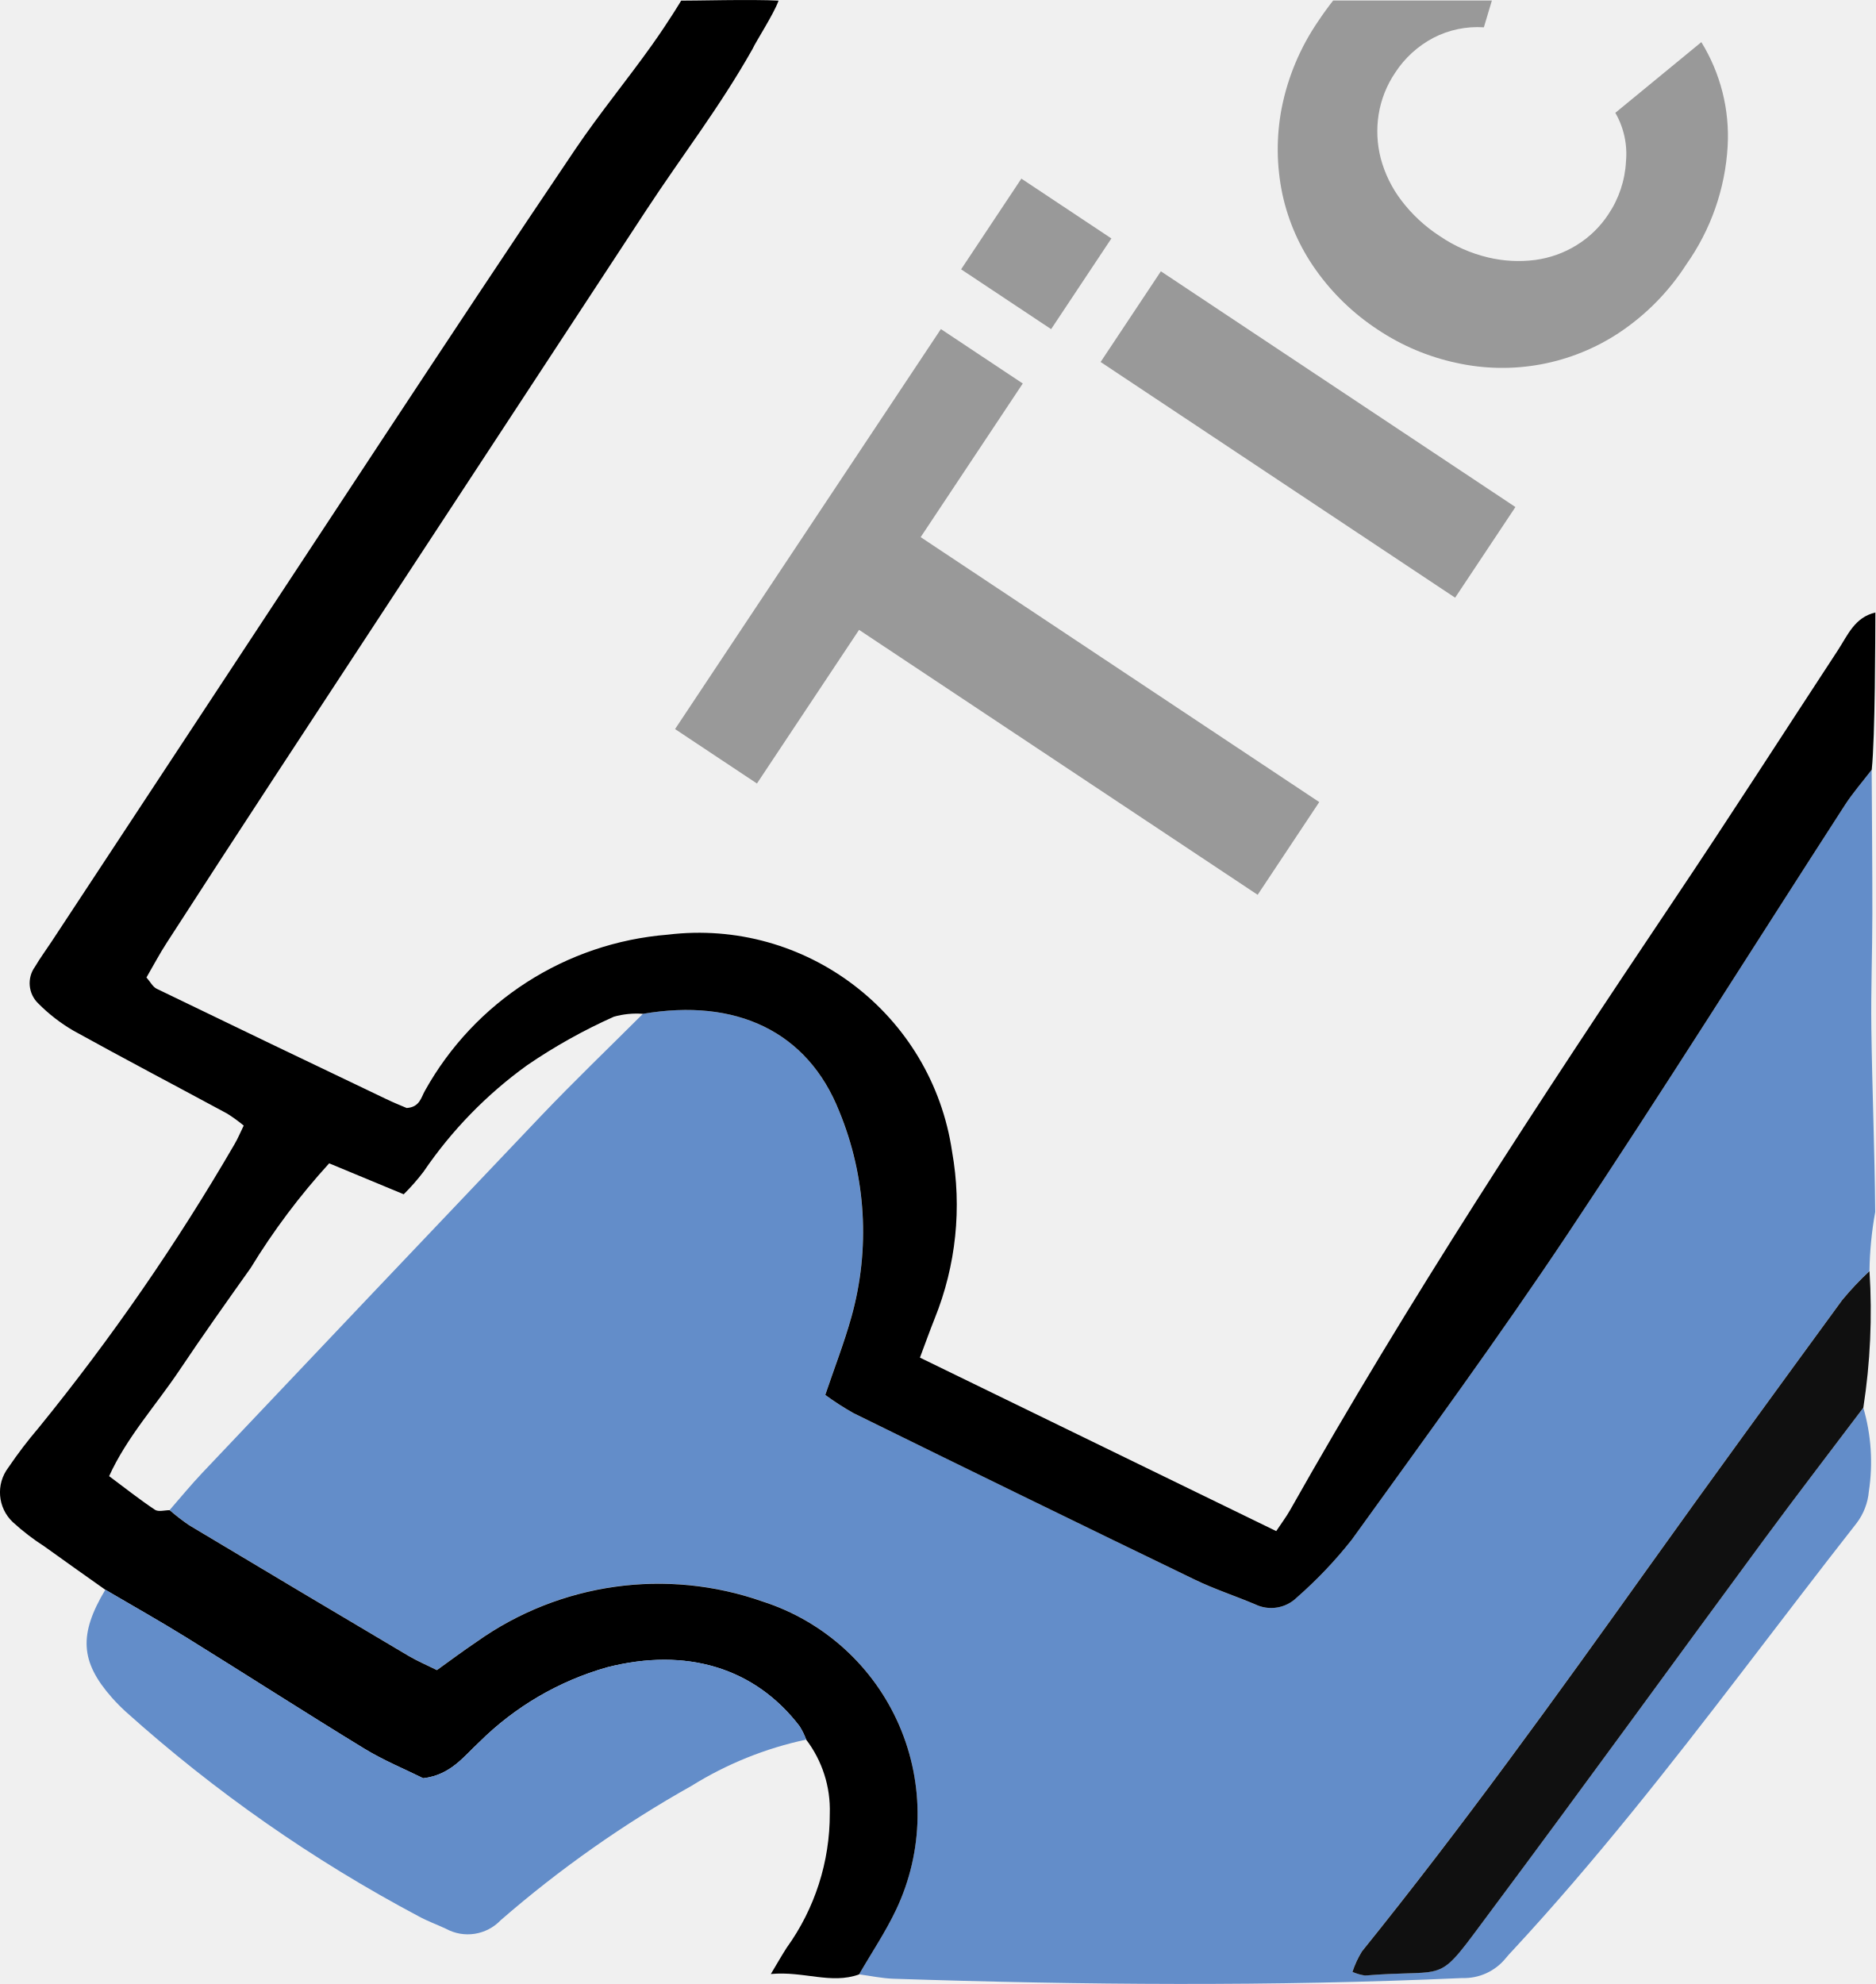
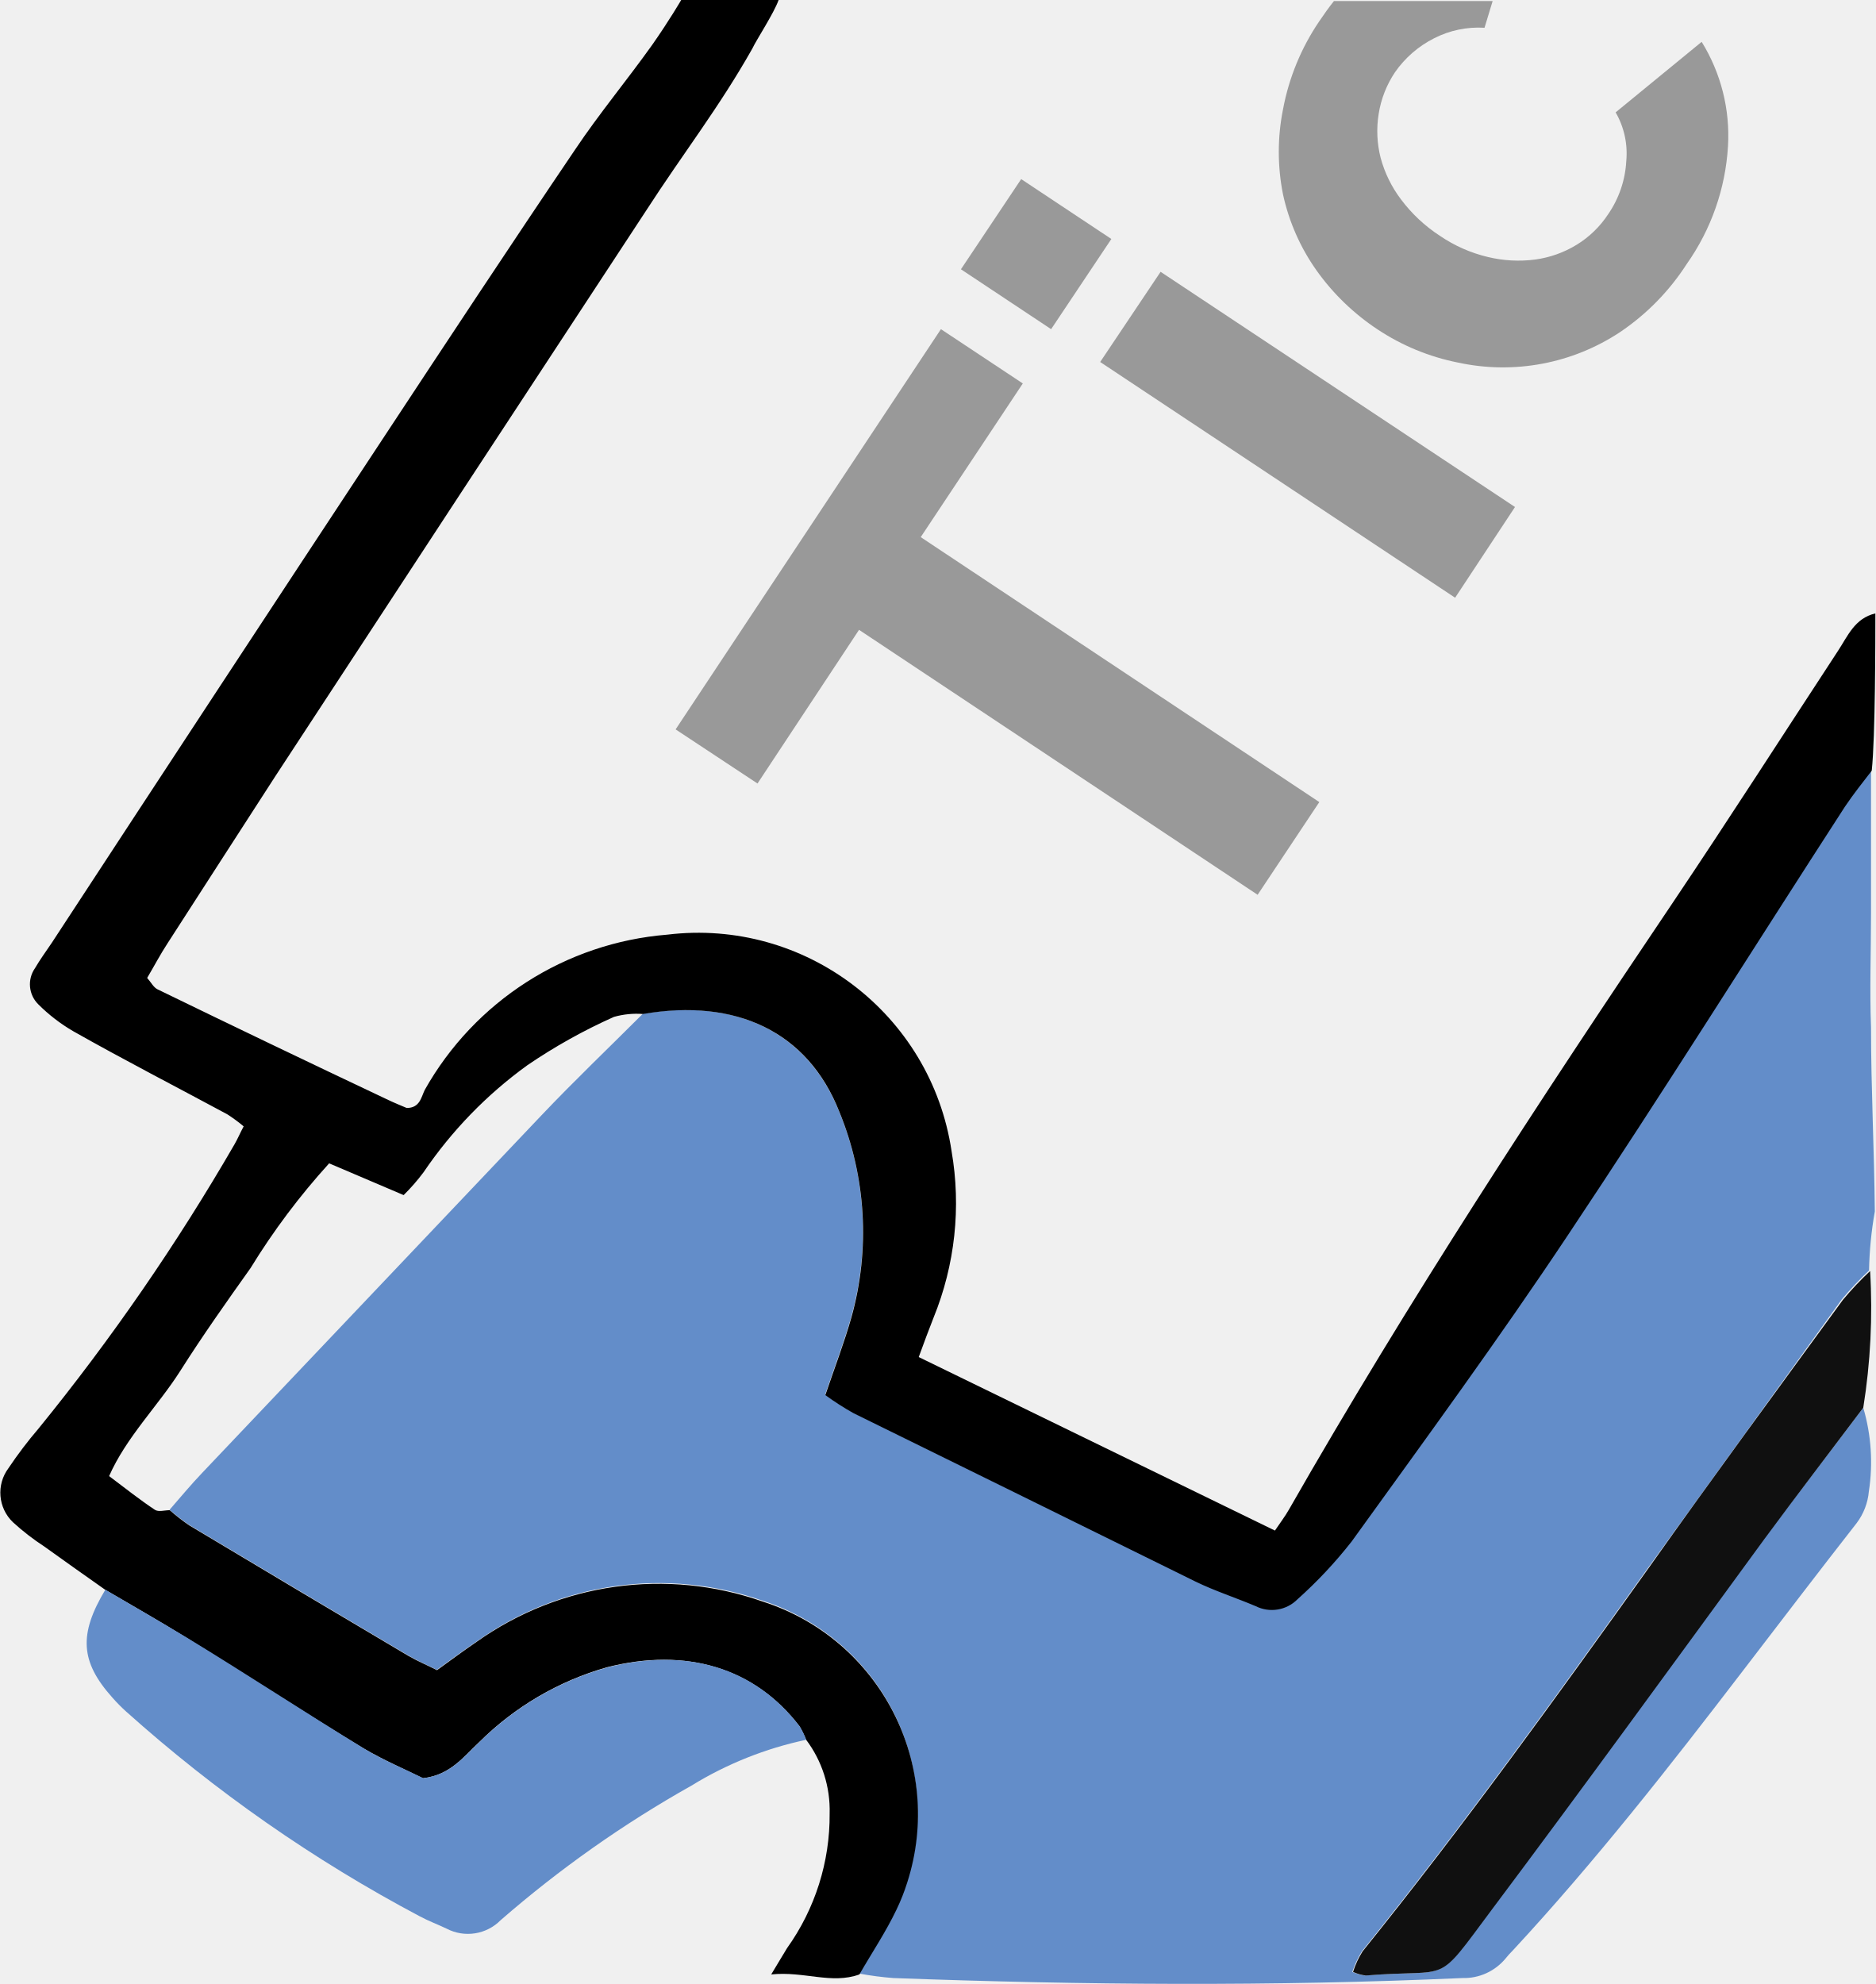
- <svg xmlns="http://www.w3.org/2000/svg" width="103.979" height="110" viewBox="0 0 103.979 110">
-   <g id="Group_285" data-name="Group 285" transform="translate(-900.252 -845.654)">
-     <path id="Path_903" data-name="Path 903" d="M1010.435,954.875a10.79,10.79,0,0,1,.307,4.642,3.4,3.4,0,0,1-.678,1.757c-2.085,2.659-4.131,5.349-6.376,8.276-3.931,5.126-8.1,10.462-12.711,15.434-.125.135-.255.268-.369.413a2.978,2.978,0,0,1-2.406,1.1c-10.516.472-21.031.386-31.547.038-.637-.021-1.271-.16-1.905-.245.692-1.2,1.471-2.353,2.061-3.6a12.381,12.381,0,0,0-7.395-17.073,17.4,17.4,0,0,0-15.851,2.22c-.759.509-1.489,1.06-2.219,1.581-.609-.3-1.12-.519-1.593-.8q-6.077-3.6-12.138-7.229a11.293,11.293,0,0,1-1.088-.839c.6-.69,1.185-1.4,1.815-2.067q9.384-9.912,18.79-19.8c1.835-1.924,3.756-3.767,5.637-5.646,5.163-.886,9.125.977,10.879,5.4a17.537,17.537,0,0,1,.677,11.41c-.4,1.414-.93,2.788-1.448,4.319a15.468,15.468,0,0,0,1.565,1.009q9.455,4.64,18.932,9.237c1.078.521,2.226.9,3.332,1.362a2.035,2.035,0,0,0,2.321-.381,24.108,24.108,0,0,0,3.04-3.2c4.053-5.621,8.148-11.219,11.991-16.983,5.228-7.842,10.235-15.83,15.35-23.747.444-.687.991-1.308,1.49-1.961.014,2.661.04,5.321.038,7.982,0,2.113-.084,4.228-.056,6.341.045,3.4.186,6.8.214,10.2a19.883,19.883,0,0,0-.318,3.273,17.021,17.021,0,0,0-1.509,1.6c-3.594,4.923-7.19,9.847-10.732,14.807-5.152,7.214-10.336,14.406-15.9,21.311a5.211,5.211,0,0,0-.528,1.138,2.687,2.687,0,0,0,.7.2c4.9-.4,3.8.672,7.035-3.657,5.081-6.809,10.061-13.694,15.1-20.535C1006.749,959.716,1008.6,957.3,1010.435,954.875Z" transform="translate(-6.87 -31.173)" fill="#638dc9" />
-     <path id="Path_904" data-name="Path 904" d="M909.658,929.384a11.313,11.313,0,0,0,1.088.839q6.06,3.629,12.138,7.229c.473.28.984.5,1.593.8.729-.521,1.46-1.072,2.219-1.581a17.4,17.4,0,0,1,15.851-2.22,12.381,12.381,0,0,1,7.395,17.073c-.589,1.245-1.368,2.4-2.061,3.6-1.552.559-3.066-.194-4.889-.024.374-.623.614-1.047.877-1.455a12.656,12.656,0,0,0,2.391-7.444,6.427,6.427,0,0,0-1.308-4.094,4.157,4.157,0,0,0-.364-.74c-2.483-3.247-6.277-4.391-10.672-3.271a16.429,16.429,0,0,0-7.086,4.143c-.863.8-1.594,1.831-3.114,2.009-.99-.492-2.184-.981-3.272-1.645-3.3-2.016-6.558-4.113-9.848-6.152-1.482-.918-3-1.773-4.506-2.656-1.125-.8-2.255-1.59-3.374-2.4a13.08,13.08,0,0,1-1.749-1.344,2.271,2.271,0,0,1-.25-3.034,24.856,24.856,0,0,1,1.677-2.2A122.167,122.167,0,0,0,913.251,909.1c.185-.31.322-.648.514-1.04a8.632,8.632,0,0,0-.915-.663c-2.842-1.536-5.7-3.034-8.529-4.6a9.436,9.436,0,0,1-1.946-1.507,1.556,1.556,0,0,1-.182-2.038c.28-.477.611-.924.916-1.387q9.143-13.887,18.288-27.773c3.562-5.4,7.125-10.793,10.745-16.151,1.342-1.988,2.876-3.846,4.265-5.8.969-1.365,1.613-2.451,1.613-2.451.536.01,3.985-.083,5.4,0-.263.741-1.237,2.229-1.455,2.7-1.846,3.262-3.826,5.785-5.907,8.955q-10.263,15.639-20.517,31.284-3.037,4.636-6.042,9.292c-.4.615-.741,1.265-1.127,1.928.217.246.351.52.568.625q6.35,3.075,12.719,6.112c.411.2.834.369,1.142.5.729-.049.8-.591,1.013-.959a16.953,16.953,0,0,1,13.463-8.652A14.2,14.2,0,0,1,953.04,909.5a16.823,16.823,0,0,1-.96,9.246c-.27.677-.515,1.363-.822,2.179l19.755,9.619c.281-.424.555-.785.775-1.175,6.542-11.595,13.834-22.716,21.246-33.764,3.088-4.6,6.083-9.266,9.121-13.9.543-.829.928-1.824,2.077-2.091-.007,1.389-.007,6.853-.2,8.715-.5.652-1.045,1.274-1.49,1.961-5.115,7.917-10.123,15.905-15.35,23.747-3.842,5.764-7.938,11.362-11.991,16.983a24.105,24.105,0,0,1-3.04,3.2,2.035,2.035,0,0,1-2.321.381c-1.106-.466-2.254-.841-3.332-1.362q-9.48-4.588-18.932-9.237a15.468,15.468,0,0,1-1.565-1.009c.518-1.53,1.052-2.905,1.448-4.319a17.537,17.537,0,0,0-.677-11.41c-1.754-4.423-5.716-6.286-10.878-5.4a4.656,4.656,0,0,0-1.616.16,30.715,30.715,0,0,0-4.8,2.684,23.682,23.682,0,0,0-5.752,5.909,11.87,11.87,0,0,1-1.1,1.252l-4.133-1.716a37.926,37.926,0,0,0-4.356,5.807c-1.333,1.876-2.665,3.753-3.945,5.665-1.307,1.951-2.919,3.713-3.9,5.872.929.692,1.713,1.312,2.541,1.864C909.041,929.49,909.385,929.383,909.658,929.384Z" />
-     <path id="Path_905" data-name="Path 905" d="M909.6,998.171c1.5.884,3.024,1.738,4.506,2.656,3.29,2.039,6.545,4.135,9.848,6.152,1.088.664,2.282,1.153,3.272,1.645,1.52-.179,2.251-1.211,3.114-2.009a16.428,16.428,0,0,1,7.085-4.143c4.4-1.12,8.189.024,10.672,3.271a4.157,4.157,0,0,1,.364.74,19.859,19.859,0,0,0-6.359,2.564,63.492,63.492,0,0,0-10.586,7.454,2.521,2.521,0,0,1-3.034.469c-.5-.235-1.024-.421-1.505-.686a81.377,81.377,0,0,1-16.243-11.346,10.7,10.7,0,0,1-.775-.786C908.207,1002.164,908.118,1000.647,909.6,998.171Z" transform="translate(-3.507 -64.38)" fill="#638dc9" />
-     <path id="Path_906" data-name="Path 906" d="M1058.336,975.18c-1.832,2.429-3.686,4.84-5.491,7.289-5.04,6.84-10.02,13.725-15.1,20.535-3.231,4.33-2.133,3.258-7.035,3.657a2.684,2.684,0,0,1-.7-.2,5.206,5.206,0,0,1,.528-1.138c5.567-6.905,10.75-14.1,15.9-21.311,3.542-4.961,7.137-9.884,10.732-14.807a17.037,17.037,0,0,1,1.509-1.6A34.951,34.951,0,0,1,1058.336,975.18Z" transform="translate(-54.771 -51.477)" fill="#101010" />
-     <path id="Path_907" data-name="Path 907" d="M1030.159,857.786q.028.442.057.885l-.821-.171Z" transform="translate(-54.512 -5.121)" fill="#fff" />
-     <path id="Path_908" data-name="Path 908" d="M984.3,880.244l-5.661,8.518,22.1,14.689-3.416,5.141-22.1-14.689-5.662,8.518-4.54-3.017,14.739-22.178Z" transform="translate(-27.34 -13.327)" fill="#999" />
-     <path id="Path_909" data-name="Path 909" d="M997.456,871.137l-4.991-3.317,3.342-5.028,4.991,3.317Zm22.4,14.889L1000.2,872.958l3.342-5.028L1023.2,881Z" transform="translate(-38.924 -7.234)" fill="#999" />
-     <path id="Path_910" data-name="Path 910" d="M1028.387,863.949a12.844,12.844,0,0,1-3.428-3.306,11.406,11.406,0,0,1-1.856-4.209,12.074,12.074,0,0,1-.044-4.736,12.966,12.966,0,0,1,2.042-4.864q.4-.6.818-1.128l8.8,0-.444,1.485a5.317,5.317,0,0,0-2.792.579,5.675,5.675,0,0,0-2.128,1.94,5.755,5.755,0,0,0-.915,2.313,5.984,5.984,0,0,0,.116,2.43,6.684,6.684,0,0,0,1.134,2.323,8.422,8.422,0,0,0,2.14,1.99,8.049,8.049,0,0,0,2.676,1.183,7.255,7.255,0,0,0,2.613.14,5.818,5.818,0,0,0,2.3-.822,5.641,5.641,0,0,0,1.753-1.7,5.785,5.785,0,0,0,.983-2.944,4.558,4.558,0,0,0-.591-2.692l4.769-3.919a9.929,9.929,0,0,1,1.458,5.784,12.6,12.6,0,0,1-2.29,6.539,12.963,12.963,0,0,1-3.694,3.767,11.741,11.741,0,0,1-9.051,1.694A12.611,12.611,0,0,1,1028.387,863.949Z" transform="translate(-51.749 -0.022)" fill="#999" />
+ <svg xmlns="http://www.w3.org/2000/svg" id="Layer_1" data-name="Layer 1" viewBox="0 0 103.98 110">
+   <defs>
+     <style>.cls-1{fill:#638dc9;}.cls-2{fill:#101010;}.cls-3{fill:#fff;}.cls-4{fill:#999;}</style>
+   </defs>
+   <g id="Group_285" data-name="Group 285">
+     <path id="Path_903" data-name="Path 903" class="cls-1" d="M103.31,78.05a10.7,10.7,0,0,1,.31,4.64,3.41,3.41,0,0,1-.68,1.76c-2.08,2.66-4.13,5.35-6.37,8.27-3.93,5.13-8.1,10.47-12.71,15.44a4.72,4.72,0,0,0-.37.41,3,3,0,0,1-2.41,1.1c-10.52.47-21,.39-31.55,0a17.65,17.65,0,0,1-1.9-.25c.69-1.2,1.47-2.35,2.06-3.6a12.37,12.37,0,0,0-5.91-16.48,11.26,11.26,0,0,0-1.49-.59A17.39,17.39,0,0,0,26.44,91c-.76.51-1.49,1.06-2.22,1.58-.61-.3-1.12-.52-1.59-.8q-6.07-3.6-12.14-7.23a12.64,12.64,0,0,1-1.09-.84c.6-.69,1.19-1.4,1.82-2.06Q20.61,71.75,30,61.86c1.83-1.93,3.76-3.77,5.64-5.65,5.16-.89,9.12,1,10.88,5.4A17.53,17.53,0,0,1,47.2,73c-.4,1.41-.93,2.79-1.45,4.32a17.43,17.43,0,0,0,1.57,1Q56.77,83,66.25,87.59c1.08.52,2.23.9,3.33,1.36a2,2,0,0,0,2.32-.38,24.83,24.83,0,0,0,3-3.2c4.06-5.62,8.15-11.22,12-17,5.22-7.84,10.23-15.83,15.35-23.74.44-.69,1-1.31,1.49-2,0,2.66,0,5.32,0,8,0,2.11-.08,4.23,0,6.34,0,3.4.18,6.8.21,10.2a21.06,21.06,0,0,0-.32,3.27,19,19,0,0,0-1.51,1.6C98.55,77,95,81.92,91.41,86.88c-5.15,7.21-10.33,14.4-15.9,21.31a5.37,5.37,0,0,0-.53,1.14,2.93,2.93,0,0,0,.7.2c4.9-.4,3.8.67,7-3.66,5.08-6.81,10.06-13.69,15.1-20.53C99.63,82.89,101.48,80.47,103.31,78.05Z" transform="translate(0 0)" />
+     <path id="Path_904" data-name="Path 904" d="M9.41,83.73a11.13,11.13,0,0,0,1.08.84q6.06,3.63,12.14,7.23c.48.28,1,.5,1.6.8.72-.52,1.46-1.07,2.21-1.58A17.41,17.41,0,0,1,42.3,88.8a12.38,12.38,0,0,1,8,15.58,11.26,11.26,0,0,1-.59,1.49c-.59,1.24-1.37,2.4-2.06,3.6-1.55.56-3.07-.19-4.89,0,.37-.63.61-1,.88-1.46A12.66,12.66,0,0,0,46,100.55a6.5,6.5,0,0,0-1.31-4.1,5.06,5.06,0,0,0-.36-.74c-2.49-3.24-6.28-4.39-10.68-3.27a16.42,16.42,0,0,0-7.08,4.15c-.86.8-1.6,1.83-3.12,2-1-.49-2.18-1-3.27-1.64-3.3-2-6.56-4.11-9.85-6.15-1.48-.92-3-1.78-4.5-2.66-1.13-.8-2.26-1.59-3.38-2.4A13.41,13.41,0,0,1,.72,84.4a2.27,2.27,0,0,1-.25-3,23.57,23.57,0,0,1,1.67-2.2A120.94,120.94,0,0,0,13,63.45c.18-.31.32-.65.51-1a8.52,8.52,0,0,0-.91-.67c-2.84-1.53-5.7-3-8.53-4.6a9.47,9.47,0,0,1-1.95-1.5,1.56,1.56,0,0,1-.18-2c.28-.48.61-.93.92-1.39Q12,38.32,21.15,24.44c3.56-5.4,7.12-10.8,10.74-16.15,1.34-2,2.88-3.85,4.27-5.8C37.12,1.12,37.77,0,37.77,0c.53,0,4-.09,5.4,0-.26.74-1.24,2.22-1.46,2.7-1.84,3.26-3.82,5.78-5.9,9Q25.54,27.34,15.29,43c-2,3.1-4,6.19-6,9.3-.4.61-.74,1.26-1.13,1.92.22.25.35.52.57.63Q15,57.9,21.41,60.93c.41.2.83.37,1.14.5.73,0,.8-.59,1-1A17,17,0,0,1,37,51.82a14.21,14.21,0,0,1,15.76,12,16.86,16.86,0,0,1-1,9.24c-.27.68-.52,1.36-.82,2.18l19.75,9.62c.28-.42.56-.78.78-1.17C78.08,72.12,85.37,61,92.78,50c3.09-4.6,6.08-9.26,9.12-13.9.55-.83.93-1.82,2.08-2.09,0,1.39,0,6.85-.2,8.72-.5.65-1,1.27-1.49,2-5.12,7.91-10.12,15.9-15.35,23.74-3.84,5.77-7.94,11.37-12,17a24.83,24.83,0,0,1-3,3.2,2,2,0,0,1-2.32.38c-1.11-.47-2.26-.84-3.33-1.36Q56.78,83,47.32,78.35a16,16,0,0,1-1.56-1c.52-1.53,1.05-2.91,1.45-4.32a17.59,17.59,0,0,0-.68-11.41c-1.75-4.42-5.72-6.29-10.88-5.4a4.6,4.6,0,0,0-1.61.16,30.84,30.84,0,0,0-4.8,2.68A23.78,23.78,0,0,0,23.48,65a10.91,10.91,0,0,1-1.1,1.26L18.25,64.5a38.66,38.66,0,0,0-4.36,5.81C12.56,72.18,11.23,74.06,10,76S7,79.68,6.05,81.84c.93.7,1.71,1.32,2.54,1.87C8.79,83.84,9.13,83.73,9.41,83.73Z" transform="translate(0 0)" />
+     <path id="Path_905" data-name="Path 905" class="cls-1" d="M5.84,88.14c1.5.88,3,1.74,4.51,2.65,3.29,2,6.54,4.14,9.84,6.16,1.09.66,2.29,1.15,3.28,1.64,1.52-.18,2.25-1.21,3.11-2a16.38,16.38,0,0,1,7.09-4.14c4.4-1.12,8.18,0,10.67,3.27a3.9,3.9,0,0,1,.36.74A20.09,20.09,0,0,0,38.34,99a63.48,63.48,0,0,0-10.58,7.46,2.55,2.55,0,0,1-3,.47c-.5-.24-1-.42-1.5-.69A81.7,81.7,0,0,1,7,94.9a9.45,9.45,0,0,1-.77-.78C4.45,92.13,4.36,90.61,5.84,88.14Z" transform="translate(0 0)" />
+     <path id="Path_906" data-name="Path 906" class="cls-2" d="M103.31,78.05c-1.83,2.43-3.68,4.84-5.49,7.29-5,6.84-10,13.72-15.1,20.53-3.23,4.33-2.13,3.26-7,3.66a2.44,2.44,0,0,1-.7-.2,4.92,4.92,0,0,1,.53-1.14c5.56-6.9,10.75-14.1,15.9-21.31,3.54-5,7.13-9.88,10.73-14.81a17.54,17.54,0,0,1,1.51-1.6A35,35,0,0,1,103.31,78.05Z" transform="translate(0 0)" />
+     <path id="Path_907" data-name="Path 907" class="cls-3" d="M75.4,7c0,.3,0,.59,0,.89l-.82-.17Z" transform="translate(0 0)" />
+     <path id="Path_908" data-name="Path 908" class="cls-4" d="M56.71,21.26l-5.66,8.52,22.1,14.69-3.42,5.14L47.63,34.92,42,43.44l-4.54-3L52.17,18.25Z" transform="translate(0 0)" />
+     <path id="Path_909" data-name="Path 909" class="cls-4" d="M58.28,18.25l-5-3.32,3.34-5,5,3.32Zm22.4,14.89L61,20.07l3.35-5L84,28.11Z" transform="translate(0 0)" />
+     <path id="Path_910" data-name="Path 910" class="cls-4" d="M76.39,18.27A12.83,12.83,0,0,1,73,15a11.53,11.53,0,0,1-1.86-4.21,12,12,0,0,1,0-4.74,12.89,12.89,0,0,1,2-4.86c.27-.4.54-.78.82-1.13h8.8l-.45,1.48a5.4,5.4,0,0,0-2.79.58A5.84,5.84,0,0,0,77.35,4a5.76,5.76,0,0,0-.91,2.32,6,6,0,0,0,.11,2.43,6.7,6.7,0,0,0,1.14,2.32,8.44,8.44,0,0,0,2.14,2,8,8,0,0,0,2.67,1.18,7.23,7.23,0,0,0,2.62.14,5.94,5.94,0,0,0,2.3-.82,5.57,5.57,0,0,0,1.75-1.7,5.73,5.73,0,0,0,1-2.94,4.55,4.55,0,0,0-.59-2.7l4.77-3.91a9.88,9.88,0,0,1,1.46,5.78,12.62,12.62,0,0,1-2.29,6.54,13.12,13.12,0,0,1-3.69,3.77,11.76,11.76,0,0,1-9,1.69A12.43,12.43,0,0,1,76.39,18.27Z" transform="translate(0 0)" />
  </g>
</svg>
